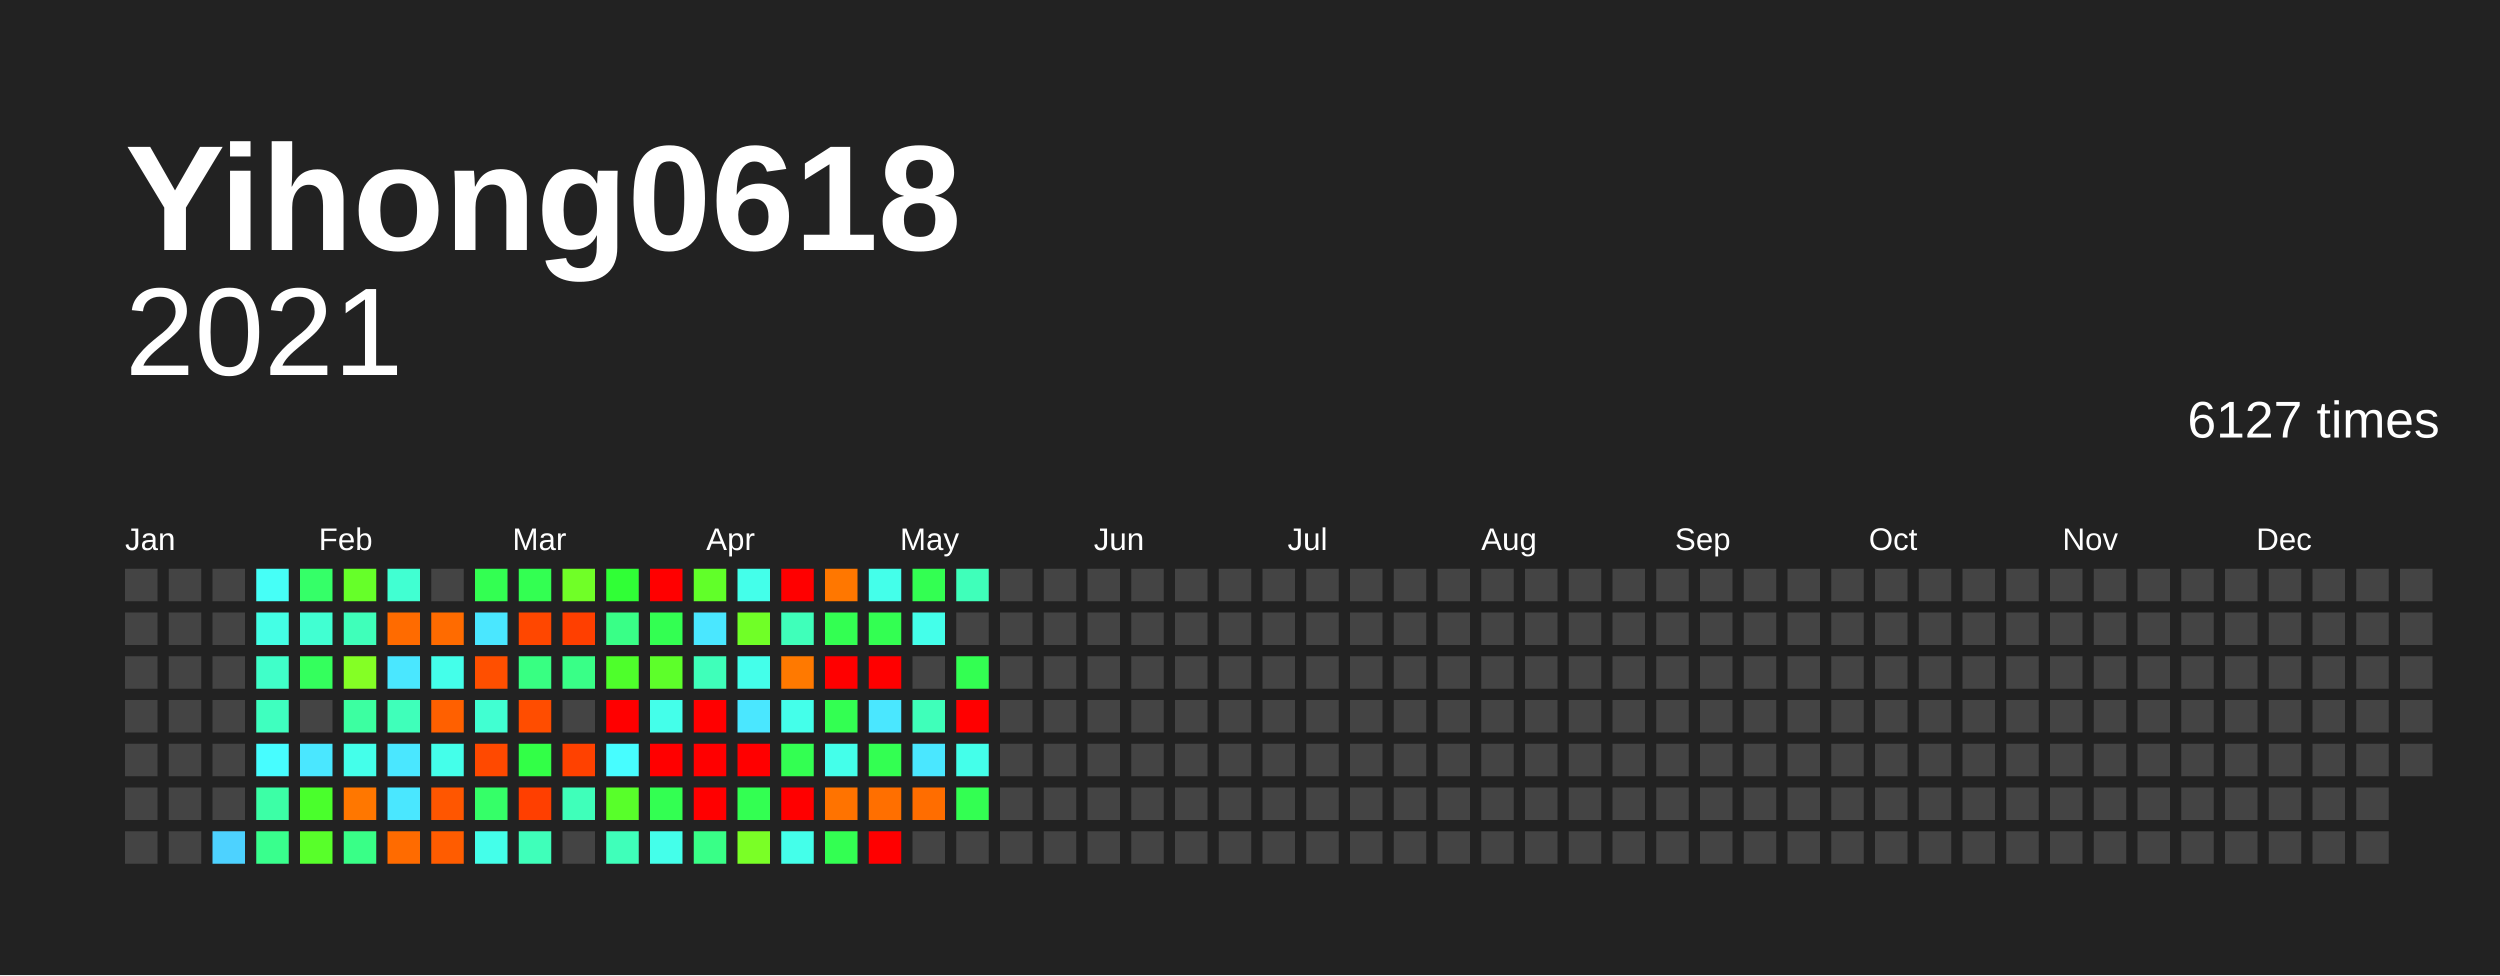
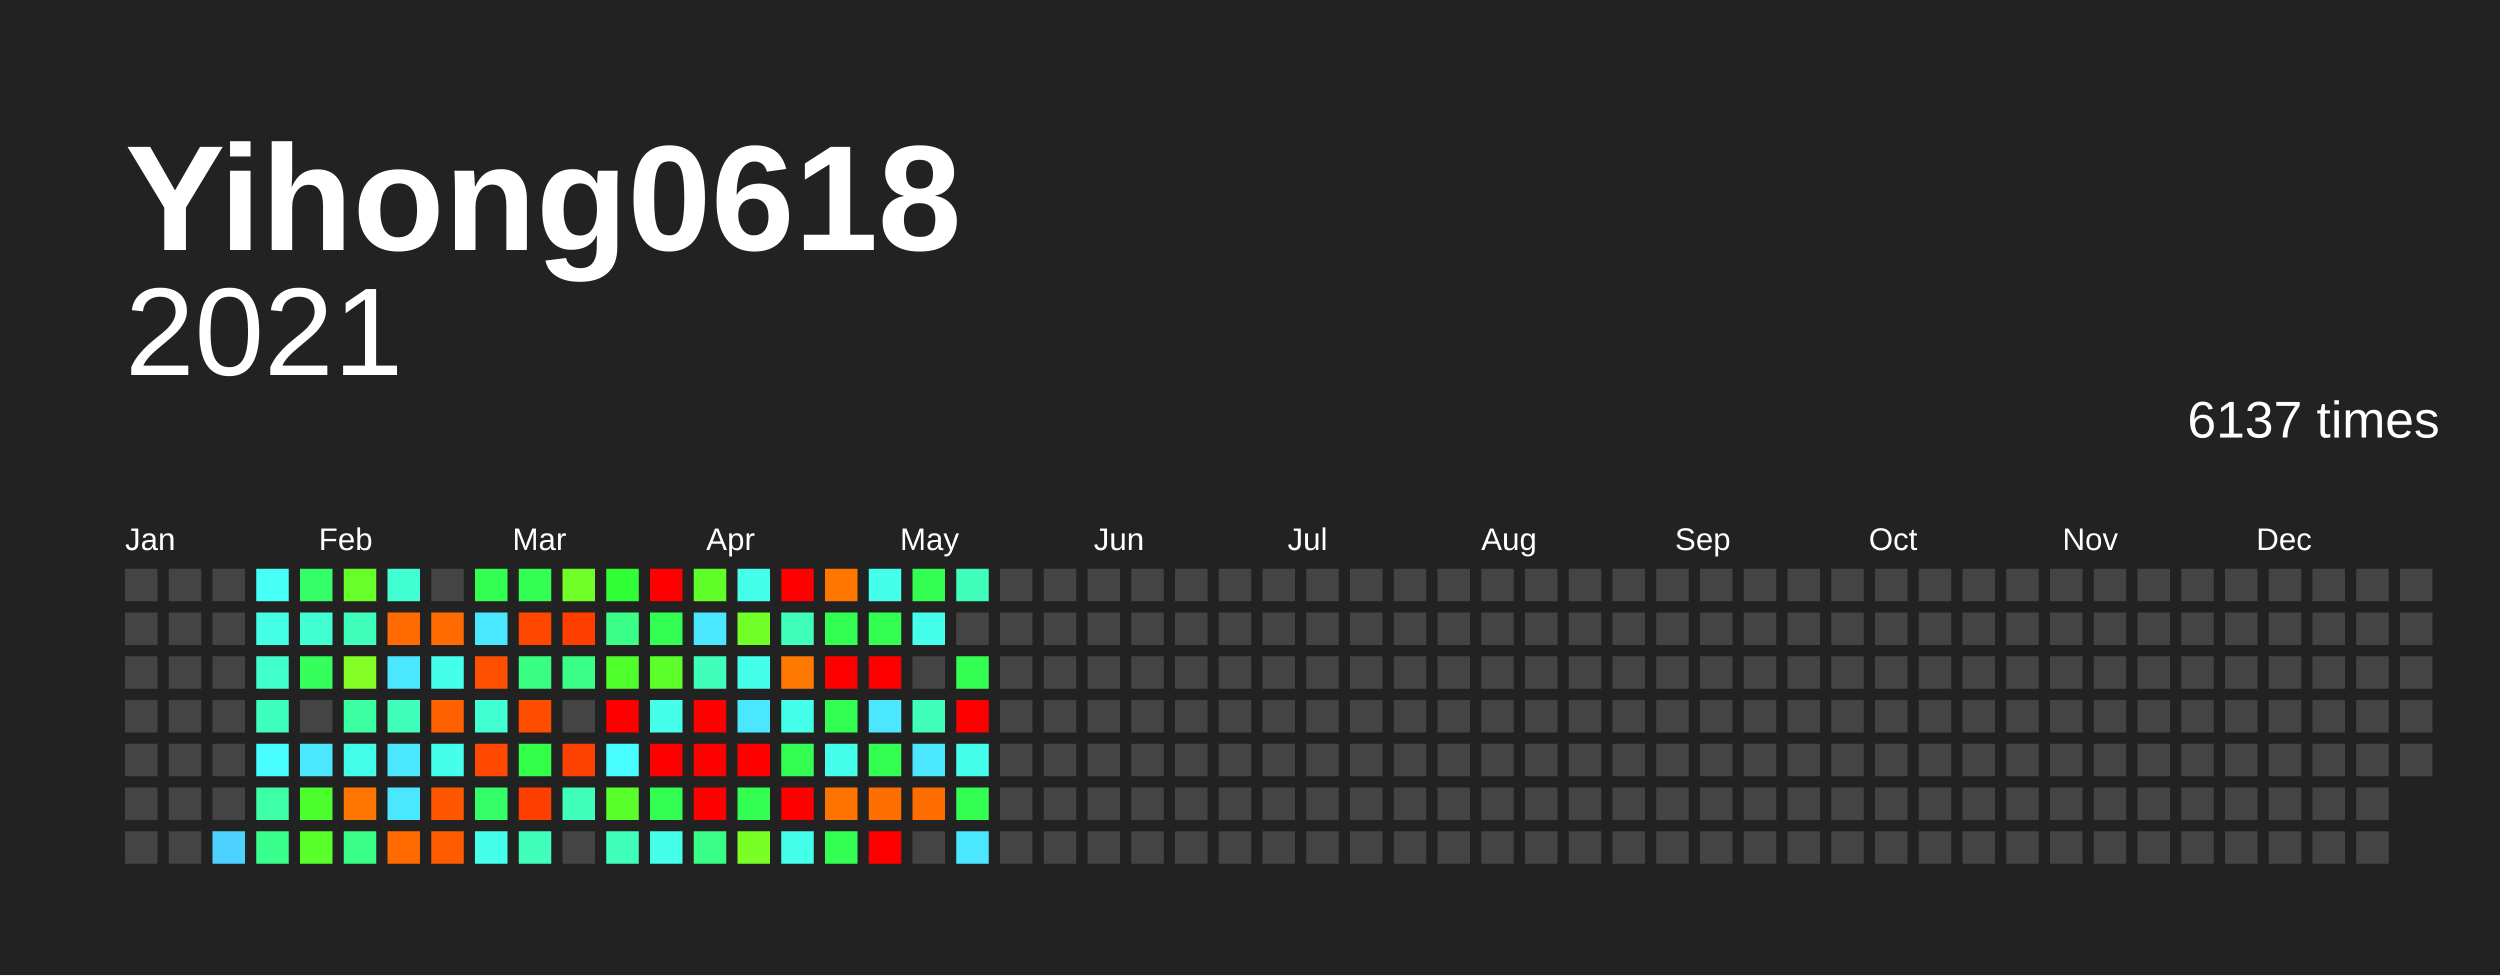
<svg xmlns="http://www.w3.org/2000/svg" baseProfile="full" height="78mm" version="1.1" viewBox="0,0,200,78" width="200mm">
  <defs />
  <rect fill="#222222" height="78" width="200" x="0" y="0" />
  <text fill="#FFFFFF" style="font-size:12px; font-family:Arial; font-weight:bold;" x="10" y="20">Yihong0618</text>
  <text alignment-baseline="hanging" fill="#FFFFFF" style="font-size:10.0px; font-family:Arial;" x="10" y="30">2021</text>
-   <text alignment-baseline="hanging" fill="#FFFFFF" style="font-size:4.125px; font-family:Arial;" x="175" y="35">6127 times</text>
+   <text alignment-baseline="hanging" fill="#FFFFFF" style="font-size:4.125px; font-family:Arial;" x="175" y="35">6137 times</text>
  <text fill="#FFFFFF" style="font-size:2.5px; font-family:Arial" x="10.0" y="44">Jan</text>
  <text fill="#FFFFFF" style="font-size:2.5px; font-family:Arial" x="25.5" y="44">Feb</text>
  <text fill="#FFFFFF" style="font-size:2.5px; font-family:Arial" x="41.0" y="44">Mar</text>
  <text fill="#FFFFFF" style="font-size:2.5px; font-family:Arial" x="56.5" y="44">Apr</text>
  <text fill="#FFFFFF" style="font-size:2.5px; font-family:Arial" x="72.0" y="44">May</text>
  <text fill="#FFFFFF" style="font-size:2.5px; font-family:Arial" x="87.5" y="44">Jun</text>
  <text fill="#FFFFFF" style="font-size:2.5px; font-family:Arial" x="103.0" y="44">Jul</text>
  <text fill="#FFFFFF" style="font-size:2.5px; font-family:Arial" x="118.5" y="44">Aug</text>
  <text fill="#FFFFFF" style="font-size:2.5px; font-family:Arial" x="134.0" y="44">Sep</text>
  <text fill="#FFFFFF" style="font-size:2.5px; font-family:Arial" x="149.5" y="44">Oct</text>
  <text fill="#FFFFFF" style="font-size:2.5px; font-family:Arial" x="165.0" y="44">Nov</text>
  <text fill="#FFFFFF" style="font-size:2.5px; font-family:Arial" x="180.5" y="44">Dec</text>
  <rect fill="#444444" height="2.6" width="2.6" x="10.0" y="45.5" />
  <rect fill="#444444" height="2.6" width="2.6" x="10.0" y="49.0" />
  <rect fill="#444444" height="2.6" width="2.6" x="10.0" y="52.5" />
  <rect fill="#444444" height="2.6" width="2.6" x="10.0" y="56.0" />
  <rect fill="#444444" height="2.6" width="2.6" x="10.0" y="59.5" />
  <rect fill="#444444" height="2.6" width="2.6" x="10.0" y="63.0" />
  <rect fill="#444444" height="2.6" width="2.6" x="10.0" y="66.5" />
  <rect fill="#444444" height="2.6" width="2.6" x="13.5" y="45.5" />
  <rect fill="#444444" height="2.6" width="2.6" x="13.5" y="49.0" />
  <rect fill="#444444" height="2.6" width="2.6" x="13.5" y="52.5" />
  <rect fill="#444444" height="2.6" width="2.6" x="13.5" y="56.0" />
  <rect fill="#444444" height="2.6" width="2.6" x="13.5" y="59.5" />
  <rect fill="#444444" height="2.6" width="2.6" x="13.5" y="63.0" />
  <rect fill="#444444" height="2.6" width="2.6" x="13.5" y="66.5" />
  <rect fill="#444444" height="2.6" width="2.6" x="17.0" y="45.5" />
  <rect fill="#444444" height="2.6" width="2.6" x="17.0" y="49.0" />
  <rect fill="#444444" height="2.6" width="2.6" x="17.0" y="52.5" />
  <rect fill="#444444" height="2.6" width="2.6" x="17.0" y="56.0" />
  <rect fill="#444444" height="2.6" width="2.6" x="17.0" y="59.5" />
  <rect fill="#444444" height="2.6" width="2.6" x="17.0" y="63.0" />
  <rect fill="#4dd2ff" height="2.6" width="2.6" x="17.0" y="66.5" />
  <rect fill="#46fff7" height="2.6" width="2.6" x="20.5" y="45.5" />
  <rect fill="#44ffe5" height="2.6" width="2.6" x="20.5" y="49.0" />
  <rect fill="#40ffc9" height="2.6" width="2.6" x="20.5" y="52.5" />
  <rect fill="#3fffbf" height="2.6" width="2.6" x="20.5" y="56.0" />
  <rect fill="#47fdff" height="2.6" width="2.6" x="20.5" y="59.5" />
  <rect fill="#3cffa6" height="2.6" width="2.6" x="20.5" y="63.0" />
  <rect fill="#39ff8d" height="2.6" width="2.6" x="20.5" y="66.5" />
  <rect fill="#35ff68" height="2.6" width="2.6" x="24.0" y="45.5" />
  <rect fill="#41ffd2" height="2.6" width="2.6" x="24.0" y="49.0" />
  <rect fill="#34ff5d" height="2.6" width="2.6" x="24.0" y="52.5" />
  <rect fill="#444444" height="2.6" width="2.6" x="24.0" y="56.0" />
  <rect fill="#4ae7ff" height="2.6" width="2.6" x="24.0" y="59.5" />
  <rect fill="#4aff2c" height="2.6" width="2.6" x="24.0" y="63.0" />
  <rect fill="#58ff2a" height="2.6" width="2.6" x="24.0" y="66.5" />
  <rect fill="#66ff29" height="2.6" width="2.6" x="27.5" y="45.5" />
  <rect fill="#3fffba" height="2.6" width="2.6" x="27.5" y="49.0" />
  <rect fill="#84ff25" height="2.6" width="2.6" x="27.5" y="52.5" />
  <rect fill="#3cffa1" height="2.6" width="2.6" x="27.5" y="56.0" />
  <rect fill="#44ffea" height="2.6" width="2.6" x="27.5" y="59.5" />
  <rect fill="#ff7700" height="2.6" width="2.6" x="27.5" y="63.0" />
  <rect fill="#39ff87" height="2.6" width="2.6" x="27.5" y="66.5" />
  <rect fill="#41ffd2" height="2.6" width="2.6" x="31.0" y="45.5" />
  <rect fill="#ff6b00" height="2.6" width="2.6" x="31.0" y="49.0" />
  <rect fill="#4ae7ff" height="2.6" width="2.6" x="31.0" y="52.5" />
  <rect fill="#3fffba" height="2.6" width="2.6" x="31.0" y="56.0" />
  <rect fill="#4ae7ff" height="2.6" width="2.6" x="31.0" y="59.5" />
  <rect fill="#4ae7ff" height="2.6" width="2.6" x="31.0" y="63.0" />
  <rect fill="#ff6b00" height="2.6" width="2.6" x="31.0" y="66.5" />
  <rect fill="#444444" height="2.6" width="2.6" x="34.5" y="45.5" />
  <rect fill="#ff6b00" height="2.6" width="2.6" x="34.5" y="49.0" />
  <rect fill="#44ffea" height="2.6" width="2.6" x="34.5" y="52.5" />
  <rect fill="#ff6000" height="2.6" width="2.6" x="34.5" y="56.0" />
  <rect fill="#44ffea" height="2.6" width="2.6" x="34.5" y="59.5" />
  <rect fill="#ff5600" height="2.6" width="2.6" x="34.5" y="63.0" />
  <rect fill="#ff5c00" height="2.6" width="2.6" x="34.5" y="66.5" />
  <rect fill="#33ff52" height="2.6" width="2.6" x="38.0" y="45.5" />
  <rect fill="#4ae7ff" height="2.6" width="2.6" x="38.0" y="49.0" />
  <rect fill="#ff4f00" height="2.6" width="2.6" x="38.0" y="52.5" />
  <rect fill="#41ffd2" height="2.6" width="2.6" x="38.0" y="56.0" />
  <rect fill="#ff4900" height="2.6" width="2.6" x="38.0" y="59.5" />
  <rect fill="#35ff68" height="2.6" width="2.6" x="38.0" y="63.0" />
  <rect fill="#44ffea" height="2.6" width="2.6" x="38.0" y="66.5" />
  <rect fill="#33ff52" height="2.6" width="2.6" x="41.5" y="45.5" />
  <rect fill="#ff4700" height="2.6" width="2.6" x="41.5" y="49.0" />
  <rect fill="#38ff82" height="2.6" width="2.6" x="41.5" y="52.5" />
  <rect fill="#ff4d00" height="2.6" width="2.6" x="41.5" y="56.0" />
  <rect fill="#32ff47" height="2.6" width="2.6" x="41.5" y="59.5" />
  <rect fill="#ff3f00" height="2.6" width="2.6" x="41.5" y="63.0" />
  <rect fill="#3fffba" height="2.6" width="2.6" x="41.5" y="66.5" />
  <rect fill="#70ff27" height="2.6" width="2.6" x="45.0" y="45.5" />
  <rect fill="#ff3f00" height="2.6" width="2.6" x="45.0" y="49.0" />
  <rect fill="#39ff87" height="2.6" width="2.6" x="45.0" y="52.5" />
  <rect fill="#444444" height="2.6" width="2.6" x="45.0" y="56.0" />
  <rect fill="#ff4100" height="2.6" width="2.6" x="45.0" y="59.5" />
  <rect fill="#3fffba" height="2.6" width="2.6" x="45.0" y="63.0" />
  <rect fill="#444444" height="2.6" width="2.6" x="45.0" y="66.5" />
  <rect fill="#30ff36" height="2.6" width="2.6" x="48.5" y="45.5" />
  <rect fill="#39ff87" height="2.6" width="2.6" x="48.5" y="49.0" />
  <rect fill="#4eff2b" height="2.6" width="2.6" x="48.5" y="52.5" />
  <rect fill="red" height="2.6" width="2.6" x="48.5" y="56.0" />
  <rect fill="#47fdff" height="2.6" width="2.6" x="48.5" y="59.5" />
  <rect fill="#58ff2a" height="2.6" width="2.6" x="48.5" y="63.0" />
  <rect fill="#3fffba" height="2.6" width="2.6" x="48.5" y="66.5" />
  <rect fill="red" height="2.6" width="2.6" x="52.0" y="45.5" />
  <rect fill="#33ff52" height="2.6" width="2.6" x="52.0" y="49.0" />
  <rect fill="#5dff2a" height="2.6" width="2.6" x="52.0" y="52.5" />
  <rect fill="#44ffea" height="2.6" width="2.6" x="52.0" y="56.0" />
  <rect fill="red" height="2.6" width="2.6" x="52.0" y="59.5" />
  <rect fill="#33ff52" height="2.6" width="2.6" x="52.0" y="63.0" />
  <rect fill="#44ffea" height="2.6" width="2.6" x="52.0" y="66.5" />
  <rect fill="#61ff29" height="2.6" width="2.6" x="55.5" y="45.5" />
  <rect fill="#4ae7ff" height="2.6" width="2.6" x="55.5" y="49.0" />
  <rect fill="#3fffba" height="2.6" width="2.6" x="55.5" y="52.5" />
  <rect fill="red" height="2.6" width="2.6" x="55.5" y="56.0" />
  <rect fill="red" height="2.6" width="2.6" x="55.5" y="59.5" />
  <rect fill="red" height="2.6" width="2.6" x="55.5" y="63.0" />
  <rect fill="#39ff87" height="2.6" width="2.6" x="55.5" y="66.5" />
  <rect fill="#44ffea" height="2.6" width="2.6" x="59.0" y="45.5" />
  <rect fill="#70ff27" height="2.6" width="2.6" x="59.0" y="49.0" />
  <rect fill="#44ffea" height="2.6" width="2.6" x="59.0" y="52.5" />
  <rect fill="#4ae7ff" height="2.6" width="2.6" x="59.0" y="56.0" />
  <rect fill="red" height="2.6" width="2.6" x="59.0" y="59.5" />
  <rect fill="#33ff52" height="2.6" width="2.6" x="59.0" y="63.0" />
  <rect fill="#7aff26" height="2.6" width="2.6" x="59.0" y="66.5" />
  <rect fill="red" height="2.6" width="2.6" x="62.5" y="45.5" />
  <rect fill="#3fffba" height="2.6" width="2.6" x="62.5" y="49.0" />
  <rect fill="#ff7900" height="2.6" width="2.6" x="62.5" y="52.5" />
  <rect fill="#44ffea" height="2.6" width="2.6" x="62.5" y="56.0" />
  <rect fill="#33ff52" height="2.6" width="2.6" x="62.5" y="59.5" />
  <rect fill="red" height="2.6" width="2.6" x="62.5" y="63.0" />
  <rect fill="#44ffea" height="2.6" width="2.6" x="62.5" y="66.5" />
  <rect fill="#ff7700" height="2.6" width="2.6" x="66.0" y="45.5" />
  <rect fill="#33ff52" height="2.6" width="2.6" x="66.0" y="49.0" />
  <rect fill="red" height="2.6" width="2.6" x="66.0" y="52.5" />
  <rect fill="#33ff52" height="2.6" width="2.6" x="66.0" y="56.0" />
  <rect fill="#44ffea" height="2.6" width="2.6" x="66.0" y="59.5" />
  <rect fill="#ff7300" height="2.6" width="2.6" x="66.0" y="63.0" />
  <rect fill="#33ff52" height="2.6" width="2.6" x="66.0" y="66.5" />
  <rect fill="#44ffea" height="2.6" width="2.6" x="69.5" y="45.5" />
  <rect fill="#33ff52" height="2.6" width="2.6" x="69.5" y="49.0" />
  <rect fill="red" height="2.6" width="2.6" x="69.5" y="52.5" />
  <rect fill="#4ae7ff" height="2.6" width="2.6" x="69.5" y="56.0" />
  <rect fill="#33ff52" height="2.6" width="2.6" x="69.5" y="59.5" />
  <rect fill="#ff6f00" height="2.6" width="2.6" x="69.5" y="63.0" />
  <rect fill="red" height="2.6" width="2.6" x="69.5" y="66.5" />
  <rect fill="#33ff52" height="2.6" width="2.6" x="73.0" y="45.5" />
  <rect fill="#44ffea" height="2.6" width="2.6" x="73.0" y="49.0" />
  <rect fill="#444444" height="2.6" width="2.6" x="73.0" y="52.5" />
  <rect fill="#3fffba" height="2.6" width="2.6" x="73.0" y="56.0" />
  <rect fill="#4ae7ff" height="2.6" width="2.6" x="73.0" y="59.5" />
  <rect fill="#ff6d00" height="2.6" width="2.6" x="73.0" y="63.0" />
  <rect fill="#444444" height="2.6" width="2.6" x="73.0" y="66.5" />
  <rect fill="#3fffba" height="2.6" width="2.6" x="76.5" y="45.5" />
  <rect fill="#444444" height="2.6" width="2.6" x="76.5" y="49.0" />
  <rect fill="#33ff52" height="2.6" width="2.6" x="76.5" y="52.5" />
  <rect fill="red" height="2.6" width="2.6" x="76.5" y="56.0" />
  <rect fill="#44ffea" height="2.6" width="2.6" x="76.5" y="59.5" />
  <rect fill="#33ff52" height="2.6" width="2.6" x="76.5" y="63.0" />
-   <rect fill="#444444" height="2.6" width="2.6" x="76.5" y="66.5" />
+   <rect fill="#4ae7ff" height="2.6" width="2.6" x="76.5" y="66.5" />
  <rect fill="#444444" height="2.6" width="2.6" x="80.0" y="45.5" />
  <rect fill="#444444" height="2.6" width="2.6" x="80.0" y="49.0" />
  <rect fill="#444444" height="2.6" width="2.6" x="80.0" y="52.5" />
  <rect fill="#444444" height="2.6" width="2.6" x="80.0" y="56.0" />
  <rect fill="#444444" height="2.6" width="2.6" x="80.0" y="59.5" />
  <rect fill="#444444" height="2.6" width="2.6" x="80.0" y="63.0" />
  <rect fill="#444444" height="2.6" width="2.6" x="80.0" y="66.5" />
  <rect fill="#444444" height="2.6" width="2.6" x="83.5" y="45.5" />
  <rect fill="#444444" height="2.6" width="2.6" x="83.5" y="49.0" />
  <rect fill="#444444" height="2.6" width="2.6" x="83.5" y="52.5" />
  <rect fill="#444444" height="2.6" width="2.6" x="83.5" y="56.0" />
  <rect fill="#444444" height="2.6" width="2.6" x="83.5" y="59.5" />
  <rect fill="#444444" height="2.6" width="2.6" x="83.5" y="63.0" />
  <rect fill="#444444" height="2.6" width="2.6" x="83.5" y="66.5" />
  <rect fill="#444444" height="2.6" width="2.6" x="87.0" y="45.5" />
  <rect fill="#444444" height="2.6" width="2.6" x="87.0" y="49.0" />
  <rect fill="#444444" height="2.6" width="2.6" x="87.0" y="52.5" />
  <rect fill="#444444" height="2.6" width="2.6" x="87.0" y="56.0" />
  <rect fill="#444444" height="2.6" width="2.6" x="87.0" y="59.5" />
  <rect fill="#444444" height="2.6" width="2.6" x="87.0" y="63.0" />
  <rect fill="#444444" height="2.6" width="2.6" x="87.0" y="66.5" />
  <rect fill="#444444" height="2.6" width="2.6" x="90.5" y="45.5" />
  <rect fill="#444444" height="2.6" width="2.6" x="90.5" y="49.0" />
  <rect fill="#444444" height="2.6" width="2.6" x="90.5" y="52.5" />
  <rect fill="#444444" height="2.6" width="2.6" x="90.5" y="56.0" />
  <rect fill="#444444" height="2.6" width="2.6" x="90.5" y="59.5" />
  <rect fill="#444444" height="2.6" width="2.6" x="90.5" y="63.0" />
  <rect fill="#444444" height="2.6" width="2.6" x="90.5" y="66.5" />
  <rect fill="#444444" height="2.6" width="2.6" x="94.0" y="45.5" />
  <rect fill="#444444" height="2.6" width="2.6" x="94.0" y="49.0" />
  <rect fill="#444444" height="2.6" width="2.6" x="94.0" y="52.5" />
  <rect fill="#444444" height="2.6" width="2.6" x="94.0" y="56.0" />
  <rect fill="#444444" height="2.6" width="2.6" x="94.0" y="59.5" />
  <rect fill="#444444" height="2.6" width="2.6" x="94.0" y="63.0" />
  <rect fill="#444444" height="2.6" width="2.6" x="94.0" y="66.5" />
  <rect fill="#444444" height="2.6" width="2.6" x="97.5" y="45.5" />
  <rect fill="#444444" height="2.6" width="2.6" x="97.5" y="49.0" />
  <rect fill="#444444" height="2.6" width="2.6" x="97.5" y="52.5" />
  <rect fill="#444444" height="2.6" width="2.6" x="97.5" y="56.0" />
  <rect fill="#444444" height="2.6" width="2.6" x="97.5" y="59.5" />
  <rect fill="#444444" height="2.6" width="2.6" x="97.5" y="63.0" />
  <rect fill="#444444" height="2.6" width="2.6" x="97.5" y="66.5" />
  <rect fill="#444444" height="2.6" width="2.6" x="101.0" y="45.5" />
  <rect fill="#444444" height="2.6" width="2.6" x="101.0" y="49.0" />
  <rect fill="#444444" height="2.6" width="2.6" x="101.0" y="52.5" />
  <rect fill="#444444" height="2.6" width="2.6" x="101.0" y="56.0" />
  <rect fill="#444444" height="2.6" width="2.6" x="101.0" y="59.5" />
  <rect fill="#444444" height="2.6" width="2.6" x="101.0" y="63.0" />
  <rect fill="#444444" height="2.6" width="2.6" x="101.0" y="66.5" />
  <rect fill="#444444" height="2.6" width="2.6" x="104.5" y="45.5" />
  <rect fill="#444444" height="2.6" width="2.6" x="104.5" y="49.0" />
  <rect fill="#444444" height="2.6" width="2.6" x="104.5" y="52.5" />
  <rect fill="#444444" height="2.6" width="2.6" x="104.5" y="56.0" />
  <rect fill="#444444" height="2.6" width="2.6" x="104.5" y="59.5" />
  <rect fill="#444444" height="2.6" width="2.6" x="104.5" y="63.0" />
  <rect fill="#444444" height="2.6" width="2.6" x="104.5" y="66.5" />
  <rect fill="#444444" height="2.6" width="2.6" x="108.0" y="45.5" />
  <rect fill="#444444" height="2.6" width="2.6" x="108.0" y="49.0" />
  <rect fill="#444444" height="2.6" width="2.6" x="108.0" y="52.5" />
  <rect fill="#444444" height="2.6" width="2.6" x="108.0" y="56.0" />
  <rect fill="#444444" height="2.6" width="2.6" x="108.0" y="59.5" />
  <rect fill="#444444" height="2.6" width="2.6" x="108.0" y="63.0" />
  <rect fill="#444444" height="2.6" width="2.6" x="108.0" y="66.5" />
  <rect fill="#444444" height="2.6" width="2.6" x="111.5" y="45.5" />
  <rect fill="#444444" height="2.6" width="2.6" x="111.5" y="49.0" />
  <rect fill="#444444" height="2.6" width="2.6" x="111.5" y="52.5" />
  <rect fill="#444444" height="2.6" width="2.6" x="111.5" y="56.0" />
  <rect fill="#444444" height="2.6" width="2.6" x="111.5" y="59.5" />
  <rect fill="#444444" height="2.6" width="2.6" x="111.5" y="63.0" />
  <rect fill="#444444" height="2.6" width="2.6" x="111.5" y="66.5" />
  <rect fill="#444444" height="2.6" width="2.6" x="115.0" y="45.5" />
  <rect fill="#444444" height="2.6" width="2.6" x="115.0" y="49.0" />
  <rect fill="#444444" height="2.6" width="2.6" x="115.0" y="52.5" />
  <rect fill="#444444" height="2.6" width="2.6" x="115.0" y="56.0" />
  <rect fill="#444444" height="2.6" width="2.6" x="115.0" y="59.5" />
  <rect fill="#444444" height="2.6" width="2.6" x="115.0" y="63.0" />
  <rect fill="#444444" height="2.6" width="2.6" x="115.0" y="66.5" />
  <rect fill="#444444" height="2.6" width="2.6" x="118.5" y="45.5" />
  <rect fill="#444444" height="2.6" width="2.6" x="118.5" y="49.0" />
  <rect fill="#444444" height="2.6" width="2.6" x="118.5" y="52.5" />
  <rect fill="#444444" height="2.6" width="2.6" x="118.5" y="56.0" />
  <rect fill="#444444" height="2.6" width="2.6" x="118.5" y="59.5" />
  <rect fill="#444444" height="2.6" width="2.6" x="118.5" y="63.0" />
  <rect fill="#444444" height="2.6" width="2.6" x="118.5" y="66.5" />
  <rect fill="#444444" height="2.6" width="2.6" x="122.0" y="45.5" />
  <rect fill="#444444" height="2.6" width="2.6" x="122.0" y="49.0" />
  <rect fill="#444444" height="2.6" width="2.6" x="122.0" y="52.5" />
  <rect fill="#444444" height="2.6" width="2.6" x="122.0" y="56.0" />
  <rect fill="#444444" height="2.6" width="2.6" x="122.0" y="59.5" />
  <rect fill="#444444" height="2.6" width="2.6" x="122.0" y="63.0" />
  <rect fill="#444444" height="2.6" width="2.6" x="122.0" y="66.5" />
  <rect fill="#444444" height="2.6" width="2.6" x="125.5" y="45.5" />
  <rect fill="#444444" height="2.6" width="2.6" x="125.5" y="49.0" />
  <rect fill="#444444" height="2.6" width="2.6" x="125.5" y="52.5" />
  <rect fill="#444444" height="2.6" width="2.6" x="125.5" y="56.0" />
  <rect fill="#444444" height="2.6" width="2.6" x="125.5" y="59.5" />
  <rect fill="#444444" height="2.6" width="2.6" x="125.5" y="63.0" />
  <rect fill="#444444" height="2.6" width="2.6" x="125.5" y="66.5" />
  <rect fill="#444444" height="2.6" width="2.6" x="129.0" y="45.5" />
  <rect fill="#444444" height="2.6" width="2.6" x="129.0" y="49.0" />
  <rect fill="#444444" height="2.6" width="2.6" x="129.0" y="52.5" />
  <rect fill="#444444" height="2.6" width="2.6" x="129.0" y="56.0" />
  <rect fill="#444444" height="2.6" width="2.6" x="129.0" y="59.5" />
  <rect fill="#444444" height="2.6" width="2.6" x="129.0" y="63.0" />
  <rect fill="#444444" height="2.6" width="2.6" x="129.0" y="66.5" />
  <rect fill="#444444" height="2.6" width="2.6" x="132.5" y="45.5" />
  <rect fill="#444444" height="2.6" width="2.6" x="132.5" y="49.0" />
  <rect fill="#444444" height="2.6" width="2.6" x="132.5" y="52.5" />
  <rect fill="#444444" height="2.6" width="2.6" x="132.5" y="56.0" />
  <rect fill="#444444" height="2.6" width="2.6" x="132.5" y="59.5" />
  <rect fill="#444444" height="2.6" width="2.6" x="132.5" y="63.0" />
  <rect fill="#444444" height="2.6" width="2.6" x="132.5" y="66.5" />
  <rect fill="#444444" height="2.6" width="2.6" x="136.0" y="45.5" />
  <rect fill="#444444" height="2.6" width="2.6" x="136.0" y="49.0" />
  <rect fill="#444444" height="2.6" width="2.6" x="136.0" y="52.5" />
  <rect fill="#444444" height="2.6" width="2.6" x="136.0" y="56.0" />
  <rect fill="#444444" height="2.6" width="2.6" x="136.0" y="59.5" />
  <rect fill="#444444" height="2.6" width="2.6" x="136.0" y="63.0" />
  <rect fill="#444444" height="2.6" width="2.6" x="136.0" y="66.5" />
  <rect fill="#444444" height="2.6" width="2.6" x="139.5" y="45.5" />
  <rect fill="#444444" height="2.6" width="2.6" x="139.5" y="49.0" />
  <rect fill="#444444" height="2.6" width="2.6" x="139.5" y="52.5" />
  <rect fill="#444444" height="2.6" width="2.6" x="139.5" y="56.0" />
  <rect fill="#444444" height="2.6" width="2.6" x="139.5" y="59.5" />
  <rect fill="#444444" height="2.6" width="2.6" x="139.5" y="63.0" />
  <rect fill="#444444" height="2.6" width="2.6" x="139.5" y="66.5" />
  <rect fill="#444444" height="2.6" width="2.6" x="143.0" y="45.5" />
  <rect fill="#444444" height="2.6" width="2.6" x="143.0" y="49.0" />
  <rect fill="#444444" height="2.6" width="2.6" x="143.0" y="52.5" />
  <rect fill="#444444" height="2.6" width="2.6" x="143.0" y="56.0" />
  <rect fill="#444444" height="2.6" width="2.6" x="143.0" y="59.5" />
  <rect fill="#444444" height="2.6" width="2.6" x="143.0" y="63.0" />
  <rect fill="#444444" height="2.6" width="2.6" x="143.0" y="66.5" />
  <rect fill="#444444" height="2.6" width="2.6" x="146.5" y="45.5" />
  <rect fill="#444444" height="2.6" width="2.6" x="146.5" y="49.0" />
  <rect fill="#444444" height="2.6" width="2.6" x="146.5" y="52.5" />
  <rect fill="#444444" height="2.6" width="2.6" x="146.5" y="56.0" />
  <rect fill="#444444" height="2.6" width="2.6" x="146.5" y="59.5" />
  <rect fill="#444444" height="2.6" width="2.6" x="146.5" y="63.0" />
  <rect fill="#444444" height="2.6" width="2.6" x="146.5" y="66.5" />
  <rect fill="#444444" height="2.6" width="2.6" x="150.0" y="45.5" />
  <rect fill="#444444" height="2.6" width="2.6" x="150.0" y="49.0" />
  <rect fill="#444444" height="2.6" width="2.6" x="150.0" y="52.5" />
  <rect fill="#444444" height="2.6" width="2.6" x="150.0" y="56.0" />
  <rect fill="#444444" height="2.6" width="2.6" x="150.0" y="59.5" />
  <rect fill="#444444" height="2.6" width="2.6" x="150.0" y="63.0" />
  <rect fill="#444444" height="2.6" width="2.6" x="150.0" y="66.5" />
  <rect fill="#444444" height="2.6" width="2.6" x="153.5" y="45.5" />
  <rect fill="#444444" height="2.6" width="2.6" x="153.5" y="49.0" />
  <rect fill="#444444" height="2.6" width="2.6" x="153.5" y="52.5" />
  <rect fill="#444444" height="2.6" width="2.6" x="153.5" y="56.0" />
  <rect fill="#444444" height="2.6" width="2.6" x="153.5" y="59.5" />
  <rect fill="#444444" height="2.6" width="2.6" x="153.5" y="63.0" />
  <rect fill="#444444" height="2.6" width="2.6" x="153.5" y="66.5" />
  <rect fill="#444444" height="2.6" width="2.6" x="157.0" y="45.5" />
  <rect fill="#444444" height="2.6" width="2.6" x="157.0" y="49.0" />
  <rect fill="#444444" height="2.6" width="2.6" x="157.0" y="52.5" />
  <rect fill="#444444" height="2.6" width="2.6" x="157.0" y="56.0" />
  <rect fill="#444444" height="2.6" width="2.6" x="157.0" y="59.5" />
  <rect fill="#444444" height="2.6" width="2.6" x="157.0" y="63.0" />
  <rect fill="#444444" height="2.6" width="2.6" x="157.0" y="66.5" />
  <rect fill="#444444" height="2.6" width="2.6" x="160.5" y="45.5" />
  <rect fill="#444444" height="2.6" width="2.6" x="160.5" y="49.0" />
  <rect fill="#444444" height="2.6" width="2.6" x="160.5" y="52.5" />
  <rect fill="#444444" height="2.6" width="2.6" x="160.5" y="56.0" />
  <rect fill="#444444" height="2.6" width="2.6" x="160.5" y="59.5" />
  <rect fill="#444444" height="2.6" width="2.6" x="160.5" y="63.0" />
  <rect fill="#444444" height="2.6" width="2.6" x="160.5" y="66.5" />
  <rect fill="#444444" height="2.6" width="2.6" x="164.0" y="45.5" />
  <rect fill="#444444" height="2.6" width="2.6" x="164.0" y="49.0" />
  <rect fill="#444444" height="2.6" width="2.6" x="164.0" y="52.5" />
  <rect fill="#444444" height="2.6" width="2.6" x="164.0" y="56.0" />
  <rect fill="#444444" height="2.6" width="2.6" x="164.0" y="59.5" />
  <rect fill="#444444" height="2.6" width="2.6" x="164.0" y="63.0" />
  <rect fill="#444444" height="2.6" width="2.6" x="164.0" y="66.5" />
  <rect fill="#444444" height="2.6" width="2.6" x="167.5" y="45.5" />
  <rect fill="#444444" height="2.6" width="2.6" x="167.5" y="49.0" />
  <rect fill="#444444" height="2.6" width="2.6" x="167.5" y="52.5" />
  <rect fill="#444444" height="2.6" width="2.6" x="167.5" y="56.0" />
  <rect fill="#444444" height="2.6" width="2.6" x="167.5" y="59.5" />
  <rect fill="#444444" height="2.6" width="2.6" x="167.5" y="63.0" />
  <rect fill="#444444" height="2.6" width="2.6" x="167.5" y="66.5" />
  <rect fill="#444444" height="2.6" width="2.6" x="171.0" y="45.5" />
  <rect fill="#444444" height="2.6" width="2.6" x="171.0" y="49.0" />
  <rect fill="#444444" height="2.6" width="2.6" x="171.0" y="52.5" />
  <rect fill="#444444" height="2.6" width="2.6" x="171.0" y="56.0" />
  <rect fill="#444444" height="2.6" width="2.6" x="171.0" y="59.5" />
  <rect fill="#444444" height="2.6" width="2.6" x="171.0" y="63.0" />
  <rect fill="#444444" height="2.6" width="2.6" x="171.0" y="66.5" />
  <rect fill="#444444" height="2.6" width="2.6" x="174.5" y="45.5" />
  <rect fill="#444444" height="2.6" width="2.6" x="174.5" y="49.0" />
  <rect fill="#444444" height="2.6" width="2.6" x="174.5" y="52.5" />
  <rect fill="#444444" height="2.6" width="2.6" x="174.5" y="56.0" />
  <rect fill="#444444" height="2.6" width="2.6" x="174.5" y="59.5" />
  <rect fill="#444444" height="2.6" width="2.6" x="174.5" y="63.0" />
  <rect fill="#444444" height="2.6" width="2.6" x="174.5" y="66.5" />
  <rect fill="#444444" height="2.6" width="2.6" x="178.0" y="45.5" />
  <rect fill="#444444" height="2.6" width="2.6" x="178.0" y="49.0" />
  <rect fill="#444444" height="2.6" width="2.6" x="178.0" y="52.5" />
  <rect fill="#444444" height="2.6" width="2.6" x="178.0" y="56.0" />
  <rect fill="#444444" height="2.6" width="2.6" x="178.0" y="59.5" />
  <rect fill="#444444" height="2.6" width="2.6" x="178.0" y="63.0" />
  <rect fill="#444444" height="2.6" width="2.6" x="178.0" y="66.5" />
  <rect fill="#444444" height="2.6" width="2.6" x="181.5" y="45.5" />
  <rect fill="#444444" height="2.6" width="2.6" x="181.5" y="49.0" />
  <rect fill="#444444" height="2.6" width="2.6" x="181.5" y="52.5" />
  <rect fill="#444444" height="2.6" width="2.6" x="181.5" y="56.0" />
  <rect fill="#444444" height="2.6" width="2.6" x="181.5" y="59.5" />
  <rect fill="#444444" height="2.6" width="2.6" x="181.5" y="63.0" />
  <rect fill="#444444" height="2.6" width="2.6" x="181.5" y="66.5" />
  <rect fill="#444444" height="2.6" width="2.6" x="185.0" y="45.5" />
  <rect fill="#444444" height="2.6" width="2.6" x="185.0" y="49.0" />
  <rect fill="#444444" height="2.6" width="2.6" x="185.0" y="52.5" />
  <rect fill="#444444" height="2.6" width="2.6" x="185.0" y="56.0" />
  <rect fill="#444444" height="2.6" width="2.6" x="185.0" y="59.5" />
  <rect fill="#444444" height="2.6" width="2.6" x="185.0" y="63.0" />
  <rect fill="#444444" height="2.6" width="2.6" x="185.0" y="66.5" />
  <rect fill="#444444" height="2.6" width="2.6" x="188.5" y="45.5" />
  <rect fill="#444444" height="2.6" width="2.6" x="188.5" y="49.0" />
  <rect fill="#444444" height="2.6" width="2.6" x="188.5" y="52.5" />
  <rect fill="#444444" height="2.6" width="2.6" x="188.5" y="56.0" />
  <rect fill="#444444" height="2.6" width="2.6" x="188.5" y="59.5" />
  <rect fill="#444444" height="2.6" width="2.6" x="188.5" y="63.0" />
  <rect fill="#444444" height="2.6" width="2.6" x="188.5" y="66.5" />
  <rect fill="#444444" height="2.6" width="2.6" x="192.0" y="45.5" />
  <rect fill="#444444" height="2.6" width="2.6" x="192.0" y="49.0" />
  <rect fill="#444444" height="2.6" width="2.6" x="192.0" y="52.5" />
  <rect fill="#444444" height="2.6" width="2.6" x="192.0" y="56.0" />
  <rect fill="#444444" height="2.6" width="2.6" x="192.0" y="59.5" />
</svg>
